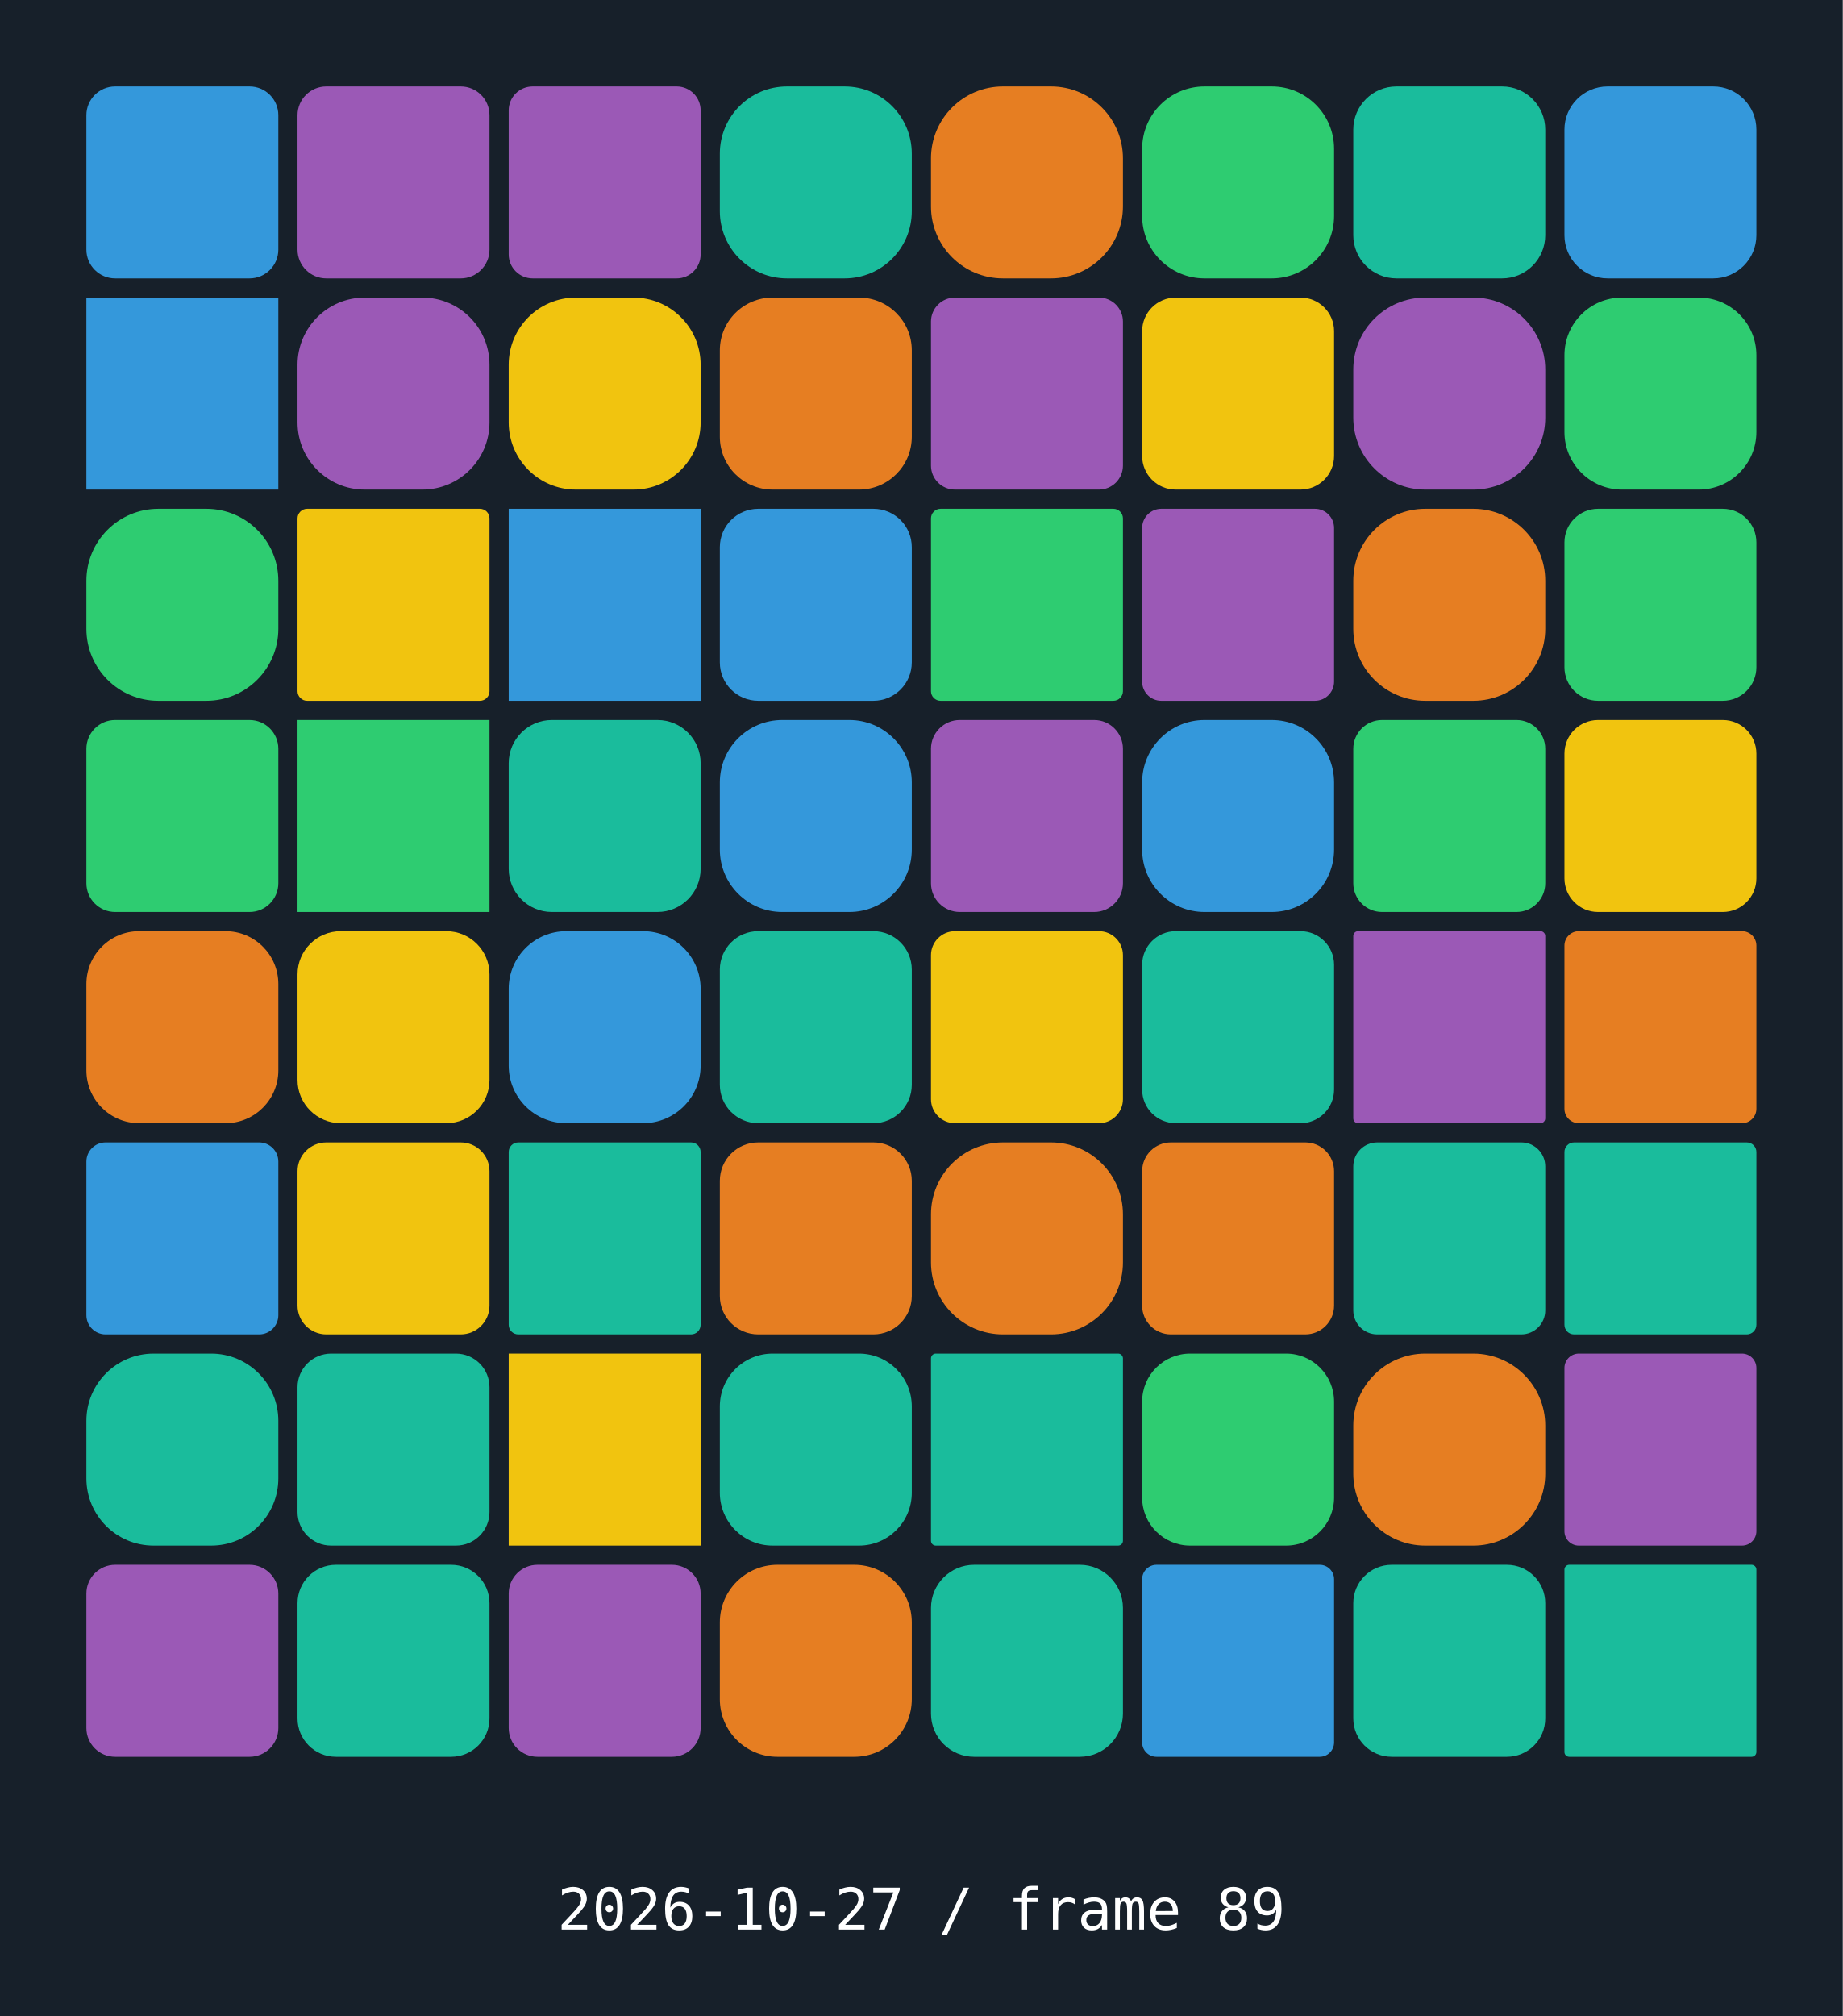
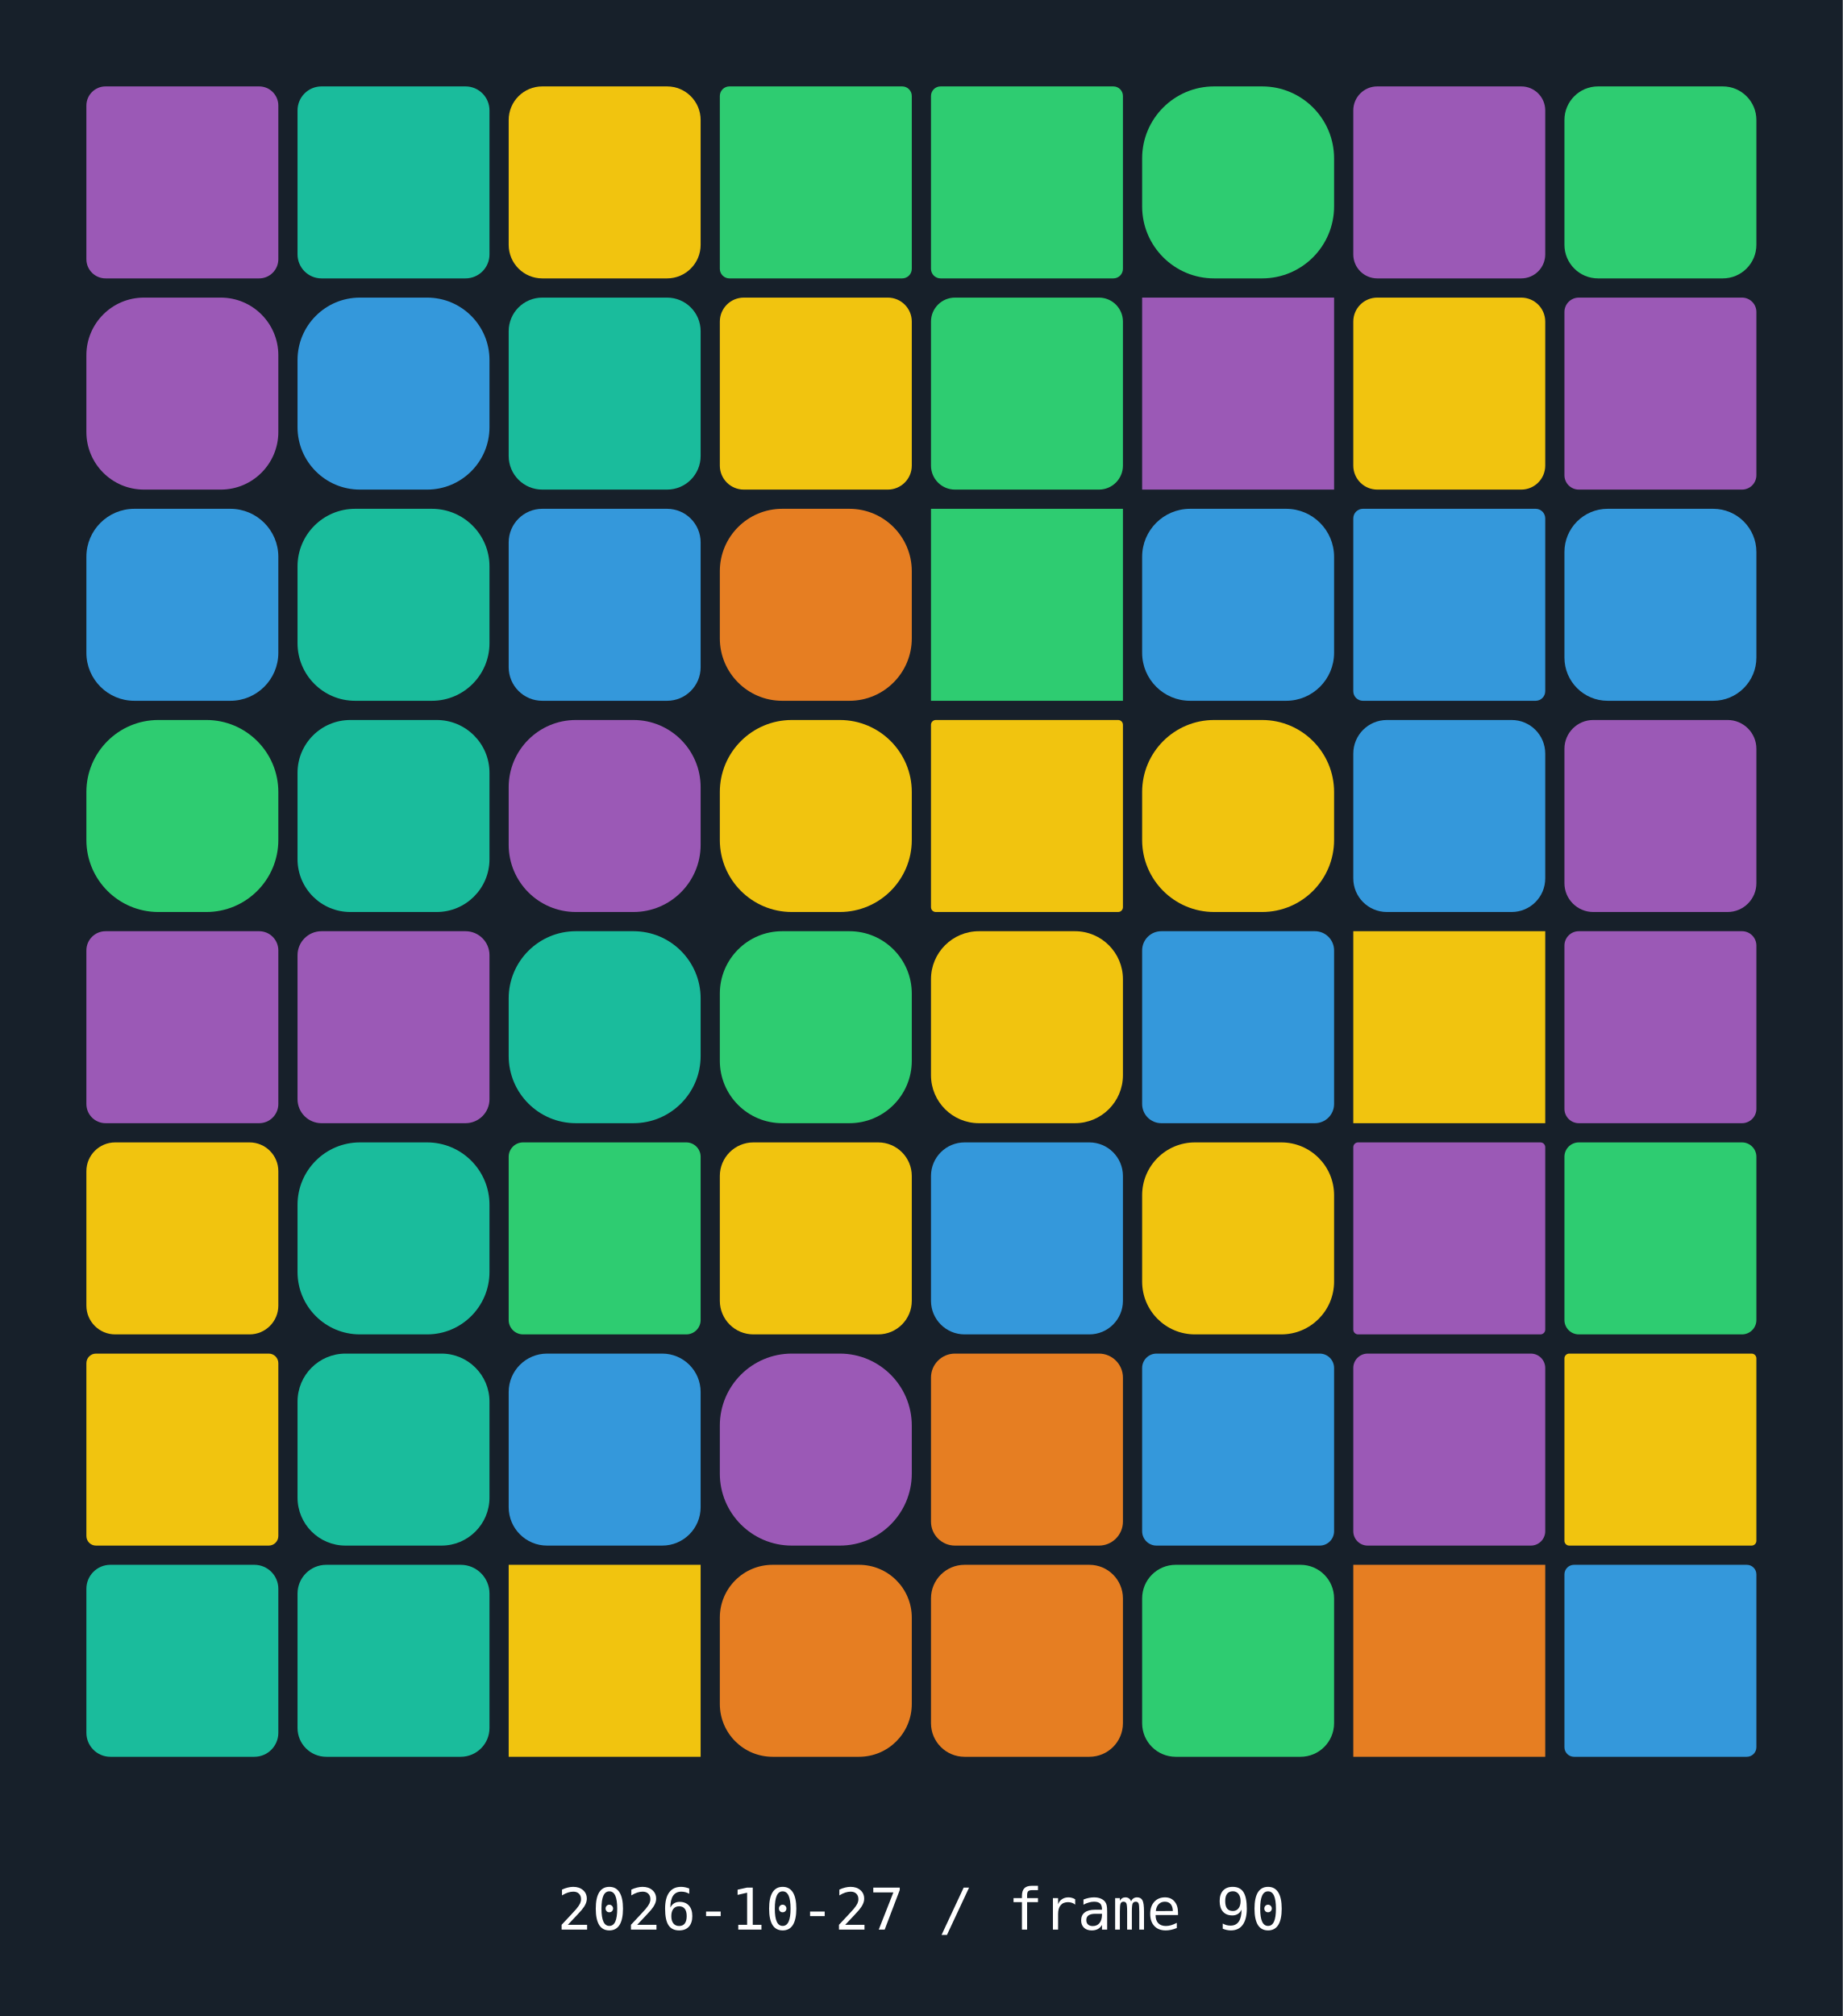
<svg xmlns="http://www.w3.org/2000/svg" width="384" height="420" viewBox="0 0 384 420">
  <rect width="384" height="420" fill="#17202a" />
-   <rect x="18" y="18" width="40" height="40" rx="6" fill="#3498db" />
-   <rect x="62" y="18" width="40" height="40" rx="6" fill="#9b59b6" />
-   <rect x="106" y="18" width="40" height="40" rx="5" fill="#9b59b6" />
-   <rect x="150" y="18" width="40" height="40" rx="14" fill="#1abc9c" />
-   <rect x="194" y="18" width="40" height="40" rx="15" fill="#e67e22" />
-   <rect x="238" y="18" width="40" height="40" rx="13" fill="#2ecc71" />
-   <rect x="282" y="18" width="40" height="40" rx="9" fill="#1abc9c" />
-   <rect x="326" y="18" width="40" height="40" rx="9" fill="#3498db" />
-   <rect x="18" y="62" width="40" height="40" rx="0" fill="#3498db" />
-   <rect x="62" y="62" width="40" height="40" rx="14" fill="#9b59b6" />
-   <rect x="106" y="62" width="40" height="40" rx="14" fill="#f1c40f" />
-   <rect x="150" y="62" width="40" height="40" rx="11" fill="#e67e22" />
-   <rect x="194" y="62" width="40" height="40" rx="5" fill="#9b59b6" />
-   <rect x="238" y="62" width="40" height="40" rx="7" fill="#f1c40f" />
-   <rect x="282" y="62" width="40" height="40" rx="15" fill="#9b59b6" />
-   <rect x="326" y="62" width="40" height="40" rx="12" fill="#2ecc71" />
-   <rect x="18" y="106" width="40" height="40" rx="15" fill="#2ecc71" />
-   <rect x="62" y="106" width="40" height="40" rx="2" fill="#f1c40f" />
-   <rect x="106" y="106" width="40" height="40" rx="0" fill="#3498db" />
-   <rect x="150" y="106" width="40" height="40" rx="8" fill="#3498db" />
-   <rect x="194" y="106" width="40" height="40" rx="2" fill="#2ecc71" />
-   <rect x="238" y="106" width="40" height="40" rx="4" fill="#9b59b6" />
-   <rect x="282" y="106" width="40" height="40" rx="15" fill="#e67e22" />
-   <rect x="326" y="106" width="40" height="40" rx="7" fill="#2ecc71" />
-   <rect x="18" y="150" width="40" height="40" rx="6" fill="#2ecc71" />
-   <rect x="62" y="150" width="40" height="40" rx="0" fill="#2ecc71" />
-   <rect x="106" y="150" width="40" height="40" rx="9" fill="#1abc9c" />
-   <rect x="150" y="150" width="40" height="40" rx="13" fill="#3498db" />
-   <rect x="194" y="150" width="40" height="40" rx="6" fill="#9b59b6" />
-   <rect x="238" y="150" width="40" height="40" rx="13" fill="#3498db" />
-   <rect x="282" y="150" width="40" height="40" rx="6" fill="#2ecc71" />
-   <rect x="326" y="150" width="40" height="40" rx="7" fill="#f1c40f" />
-   <rect x="18" y="194" width="40" height="40" rx="11" fill="#e67e22" />
-   <rect x="62" y="194" width="40" height="40" rx="9" fill="#f1c40f" />
-   <rect x="106" y="194" width="40" height="40" rx="12" fill="#3498db" />
-   <rect x="150" y="194" width="40" height="40" rx="8" fill="#1abc9c" />
-   <rect x="194" y="194" width="40" height="40" rx="5" fill="#f1c40f" />
-   <rect x="238" y="194" width="40" height="40" rx="7" fill="#1abc9c" />
-   <rect x="282" y="194" width="40" height="40" rx="1" fill="#9b59b6" />
-   <rect x="326" y="194" width="40" height="40" rx="3" fill="#e67e22" />
-   <rect x="18" y="238" width="40" height="40" rx="4" fill="#3498db" />
-   <rect x="62" y="238" width="40" height="40" rx="6" fill="#f1c40f" />
-   <rect x="106" y="238" width="40" height="40" rx="2" fill="#1abc9c" />
-   <rect x="150" y="238" width="40" height="40" rx="8" fill="#e67e22" />
-   <rect x="194" y="238" width="40" height="40" rx="15" fill="#e67e22" />
-   <rect x="238" y="238" width="40" height="40" rx="6" fill="#e67e22" />
-   <rect x="282" y="238" width="40" height="40" rx="5" fill="#1abc9c" />
-   <rect x="326" y="238" width="40" height="40" rx="2" fill="#1abc9c" />
-   <rect x="18" y="282" width="40" height="40" rx="14" fill="#1abc9c" />
-   <rect x="62" y="282" width="40" height="40" rx="7" fill="#1abc9c" />
-   <rect x="106" y="282" width="40" height="40" rx="0" fill="#f1c40f" />
-   <rect x="150" y="282" width="40" height="40" rx="11" fill="#1abc9c" />
-   <rect x="194" y="282" width="40" height="40" rx="1" fill="#1abc9c" />
-   <rect x="238" y="282" width="40" height="40" rx="10" fill="#2ecc71" />
-   <rect x="282" y="282" width="40" height="40" rx="15" fill="#e67e22" />
-   <rect x="326" y="282" width="40" height="40" rx="3" fill="#9b59b6" />
-   <rect x="18" y="326" width="40" height="40" rx="6" fill="#9b59b6" />
-   <rect x="62" y="326" width="40" height="40" rx="8" fill="#1abc9c" />
-   <rect x="106" y="326" width="40" height="40" rx="6" fill="#9b59b6" />
-   <rect x="150" y="326" width="40" height="40" rx="12" fill="#e67e22" />
-   <rect x="194" y="326" width="40" height="40" rx="9" fill="#1abc9c" />
-   <rect x="238" y="326" width="40" height="40" rx="3" fill="#3498db" />
-   <rect x="282" y="326" width="40" height="40" rx="8" fill="#1abc9c" />
-   <rect x="326" y="326" width="40" height="40" rx="1" fill="#1abc9c" />
-   <text x="192" y="402" text-anchor="middle" fill="#ffffff" font-family="monospace">2026-10-27 / frame 89</text>
+   <rect x="18" y="18" width="40" height="40" rx="4" fill="#9b59b6" />
+   <rect x="62" y="18" width="40" height="40" rx="5" fill="#1abc9c" />
+   <rect x="106" y="18" width="40" height="40" rx="7" fill="#f1c40f" />
+   <rect x="150" y="18" width="40" height="40" rx="2" fill="#2ecc71" />
+   <rect x="194" y="18" width="40" height="40" rx="2" fill="#2ecc71" />
+   <rect x="238" y="18" width="40" height="40" rx="15" fill="#2ecc71" />
+   <rect x="282" y="18" width="40" height="40" rx="5" fill="#9b59b6" />
+   <rect x="326" y="18" width="40" height="40" rx="7" fill="#2ecc71" />
+   <rect x="18" y="62" width="40" height="40" rx="12" fill="#9b59b6" />
+   <rect x="62" y="62" width="40" height="40" rx="13" fill="#3498db" />
+   <rect x="106" y="62" width="40" height="40" rx="7" fill="#1abc9c" />
+   <rect x="150" y="62" width="40" height="40" rx="5" fill="#f1c40f" />
+   <rect x="194" y="62" width="40" height="40" rx="5" fill="#2ecc71" />
+   <rect x="238" y="62" width="40" height="40" rx="0" fill="#9b59b6" />
+   <rect x="282" y="62" width="40" height="40" rx="5" fill="#f1c40f" />
+   <rect x="326" y="62" width="40" height="40" rx="3" fill="#9b59b6" />
+   <rect x="18" y="106" width="40" height="40" rx="10" fill="#3498db" />
+   <rect x="62" y="106" width="40" height="40" rx="12" fill="#1abc9c" />
+   <rect x="106" y="106" width="40" height="40" rx="7" fill="#3498db" />
+   <rect x="150" y="106" width="40" height="40" rx="13" fill="#e67e22" />
+   <rect x="194" y="106" width="40" height="40" rx="0" fill="#2ecc71" />
+   <rect x="238" y="106" width="40" height="40" rx="10" fill="#3498db" />
+   <rect x="282" y="106" width="40" height="40" rx="2" fill="#3498db" />
+   <rect x="326" y="106" width="40" height="40" rx="9" fill="#3498db" />
+   <rect x="18" y="150" width="40" height="40" rx="15" fill="#2ecc71" />
+   <rect x="62" y="150" width="40" height="40" rx="11" fill="#1abc9c" />
+   <rect x="106" y="150" width="40" height="40" rx="14" fill="#9b59b6" />
+   <rect x="150" y="150" width="40" height="40" rx="15" fill="#f1c40f" />
+   <rect x="194" y="150" width="40" height="40" rx="1" fill="#f1c40f" />
+   <rect x="238" y="150" width="40" height="40" rx="15" fill="#f1c40f" />
+   <rect x="282" y="150" width="40" height="40" rx="7" fill="#3498db" />
+   <rect x="326" y="150" width="40" height="40" rx="6" fill="#9b59b6" />
+   <rect x="18" y="194" width="40" height="40" rx="4" fill="#9b59b6" />
+   <rect x="62" y="194" width="40" height="40" rx="5" fill="#9b59b6" />
+   <rect x="106" y="194" width="40" height="40" rx="14" fill="#1abc9c" />
+   <rect x="150" y="194" width="40" height="40" rx="13" fill="#2ecc71" />
+   <rect x="194" y="194" width="40" height="40" rx="10" fill="#f1c40f" />
+   <rect x="238" y="194" width="40" height="40" rx="4" fill="#3498db" />
+   <rect x="282" y="194" width="40" height="40" rx="0" fill="#f1c40f" />
+   <rect x="326" y="194" width="40" height="40" rx="3" fill="#9b59b6" />
+   <rect x="18" y="238" width="40" height="40" rx="6" fill="#f1c40f" />
+   <rect x="62" y="238" width="40" height="40" rx="13" fill="#1abc9c" />
+   <rect x="106" y="238" width="40" height="40" rx="3" fill="#2ecc71" />
+   <rect x="150" y="238" width="40" height="40" rx="7" fill="#f1c40f" />
+   <rect x="194" y="238" width="40" height="40" rx="7" fill="#3498db" />
+   <rect x="238" y="238" width="40" height="40" rx="11" fill="#f1c40f" />
+   <rect x="282" y="238" width="40" height="40" rx="1" fill="#9b59b6" />
+   <rect x="326" y="238" width="40" height="40" rx="3" fill="#2ecc71" />
+   <rect x="18" y="282" width="40" height="40" rx="2" fill="#f1c40f" />
+   <rect x="62" y="282" width="40" height="40" rx="10" fill="#1abc9c" />
+   <rect x="106" y="282" width="40" height="40" rx="8" fill="#3498db" />
+   <rect x="150" y="282" width="40" height="40" rx="15" fill="#9b59b6" />
+   <rect x="194" y="282" width="40" height="40" rx="5" fill="#e67e22" />
+   <rect x="238" y="282" width="40" height="40" rx="3" fill="#3498db" />
+   <rect x="282" y="282" width="40" height="40" rx="3" fill="#9b59b6" />
+   <rect x="326" y="282" width="40" height="40" rx="1" fill="#f1c40f" />
+   <rect x="18" y="326" width="40" height="40" rx="5" fill="#1abc9c" />
+   <rect x="62" y="326" width="40" height="40" rx="6" fill="#1abc9c" />
+   <rect x="106" y="326" width="40" height="40" rx="0" fill="#f1c40f" />
+   <rect x="150" y="326" width="40" height="40" rx="11" fill="#e67e22" />
+   <rect x="194" y="326" width="40" height="40" rx="7" fill="#e67e22" />
+   <rect x="238" y="326" width="40" height="40" rx="7" fill="#2ecc71" />
+   <rect x="282" y="326" width="40" height="40" rx="0" fill="#e67e22" />
+   <rect x="326" y="326" width="40" height="40" rx="2" fill="#3498db" />
+   <text x="192" y="402" text-anchor="middle" fill="#ffffff" font-family="monospace">2026-10-27 / frame 90</text>
</svg>
